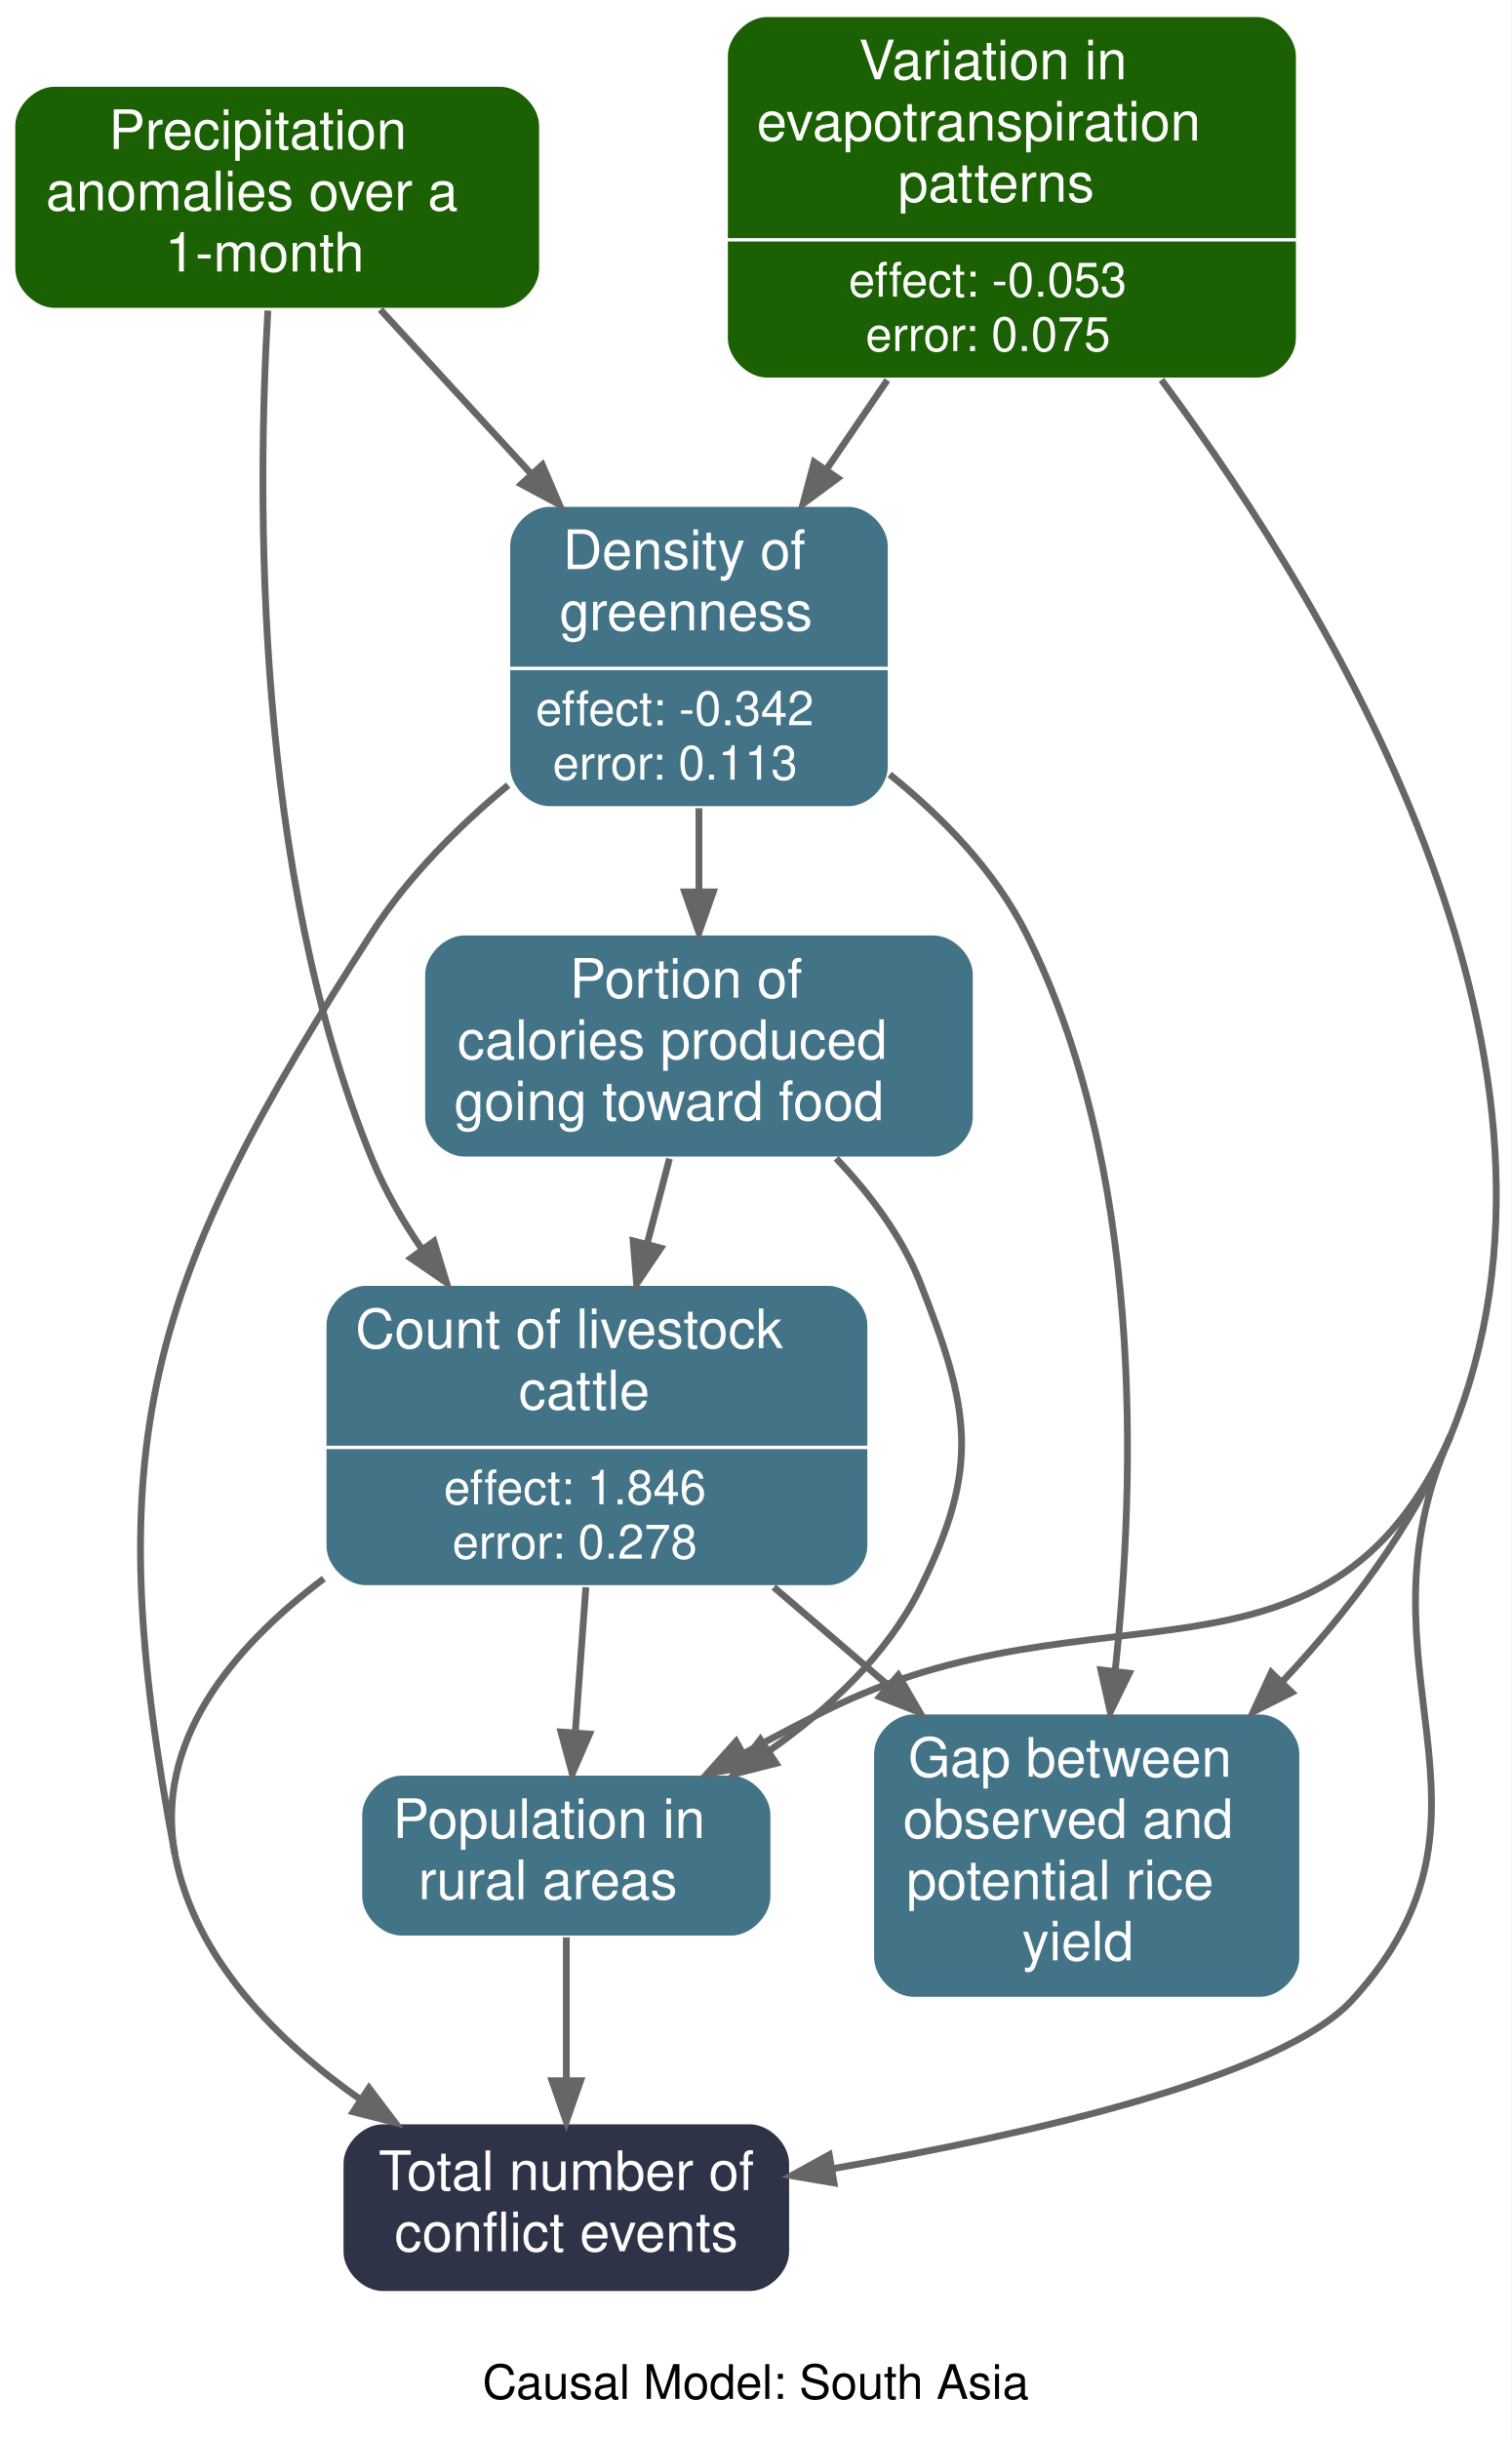
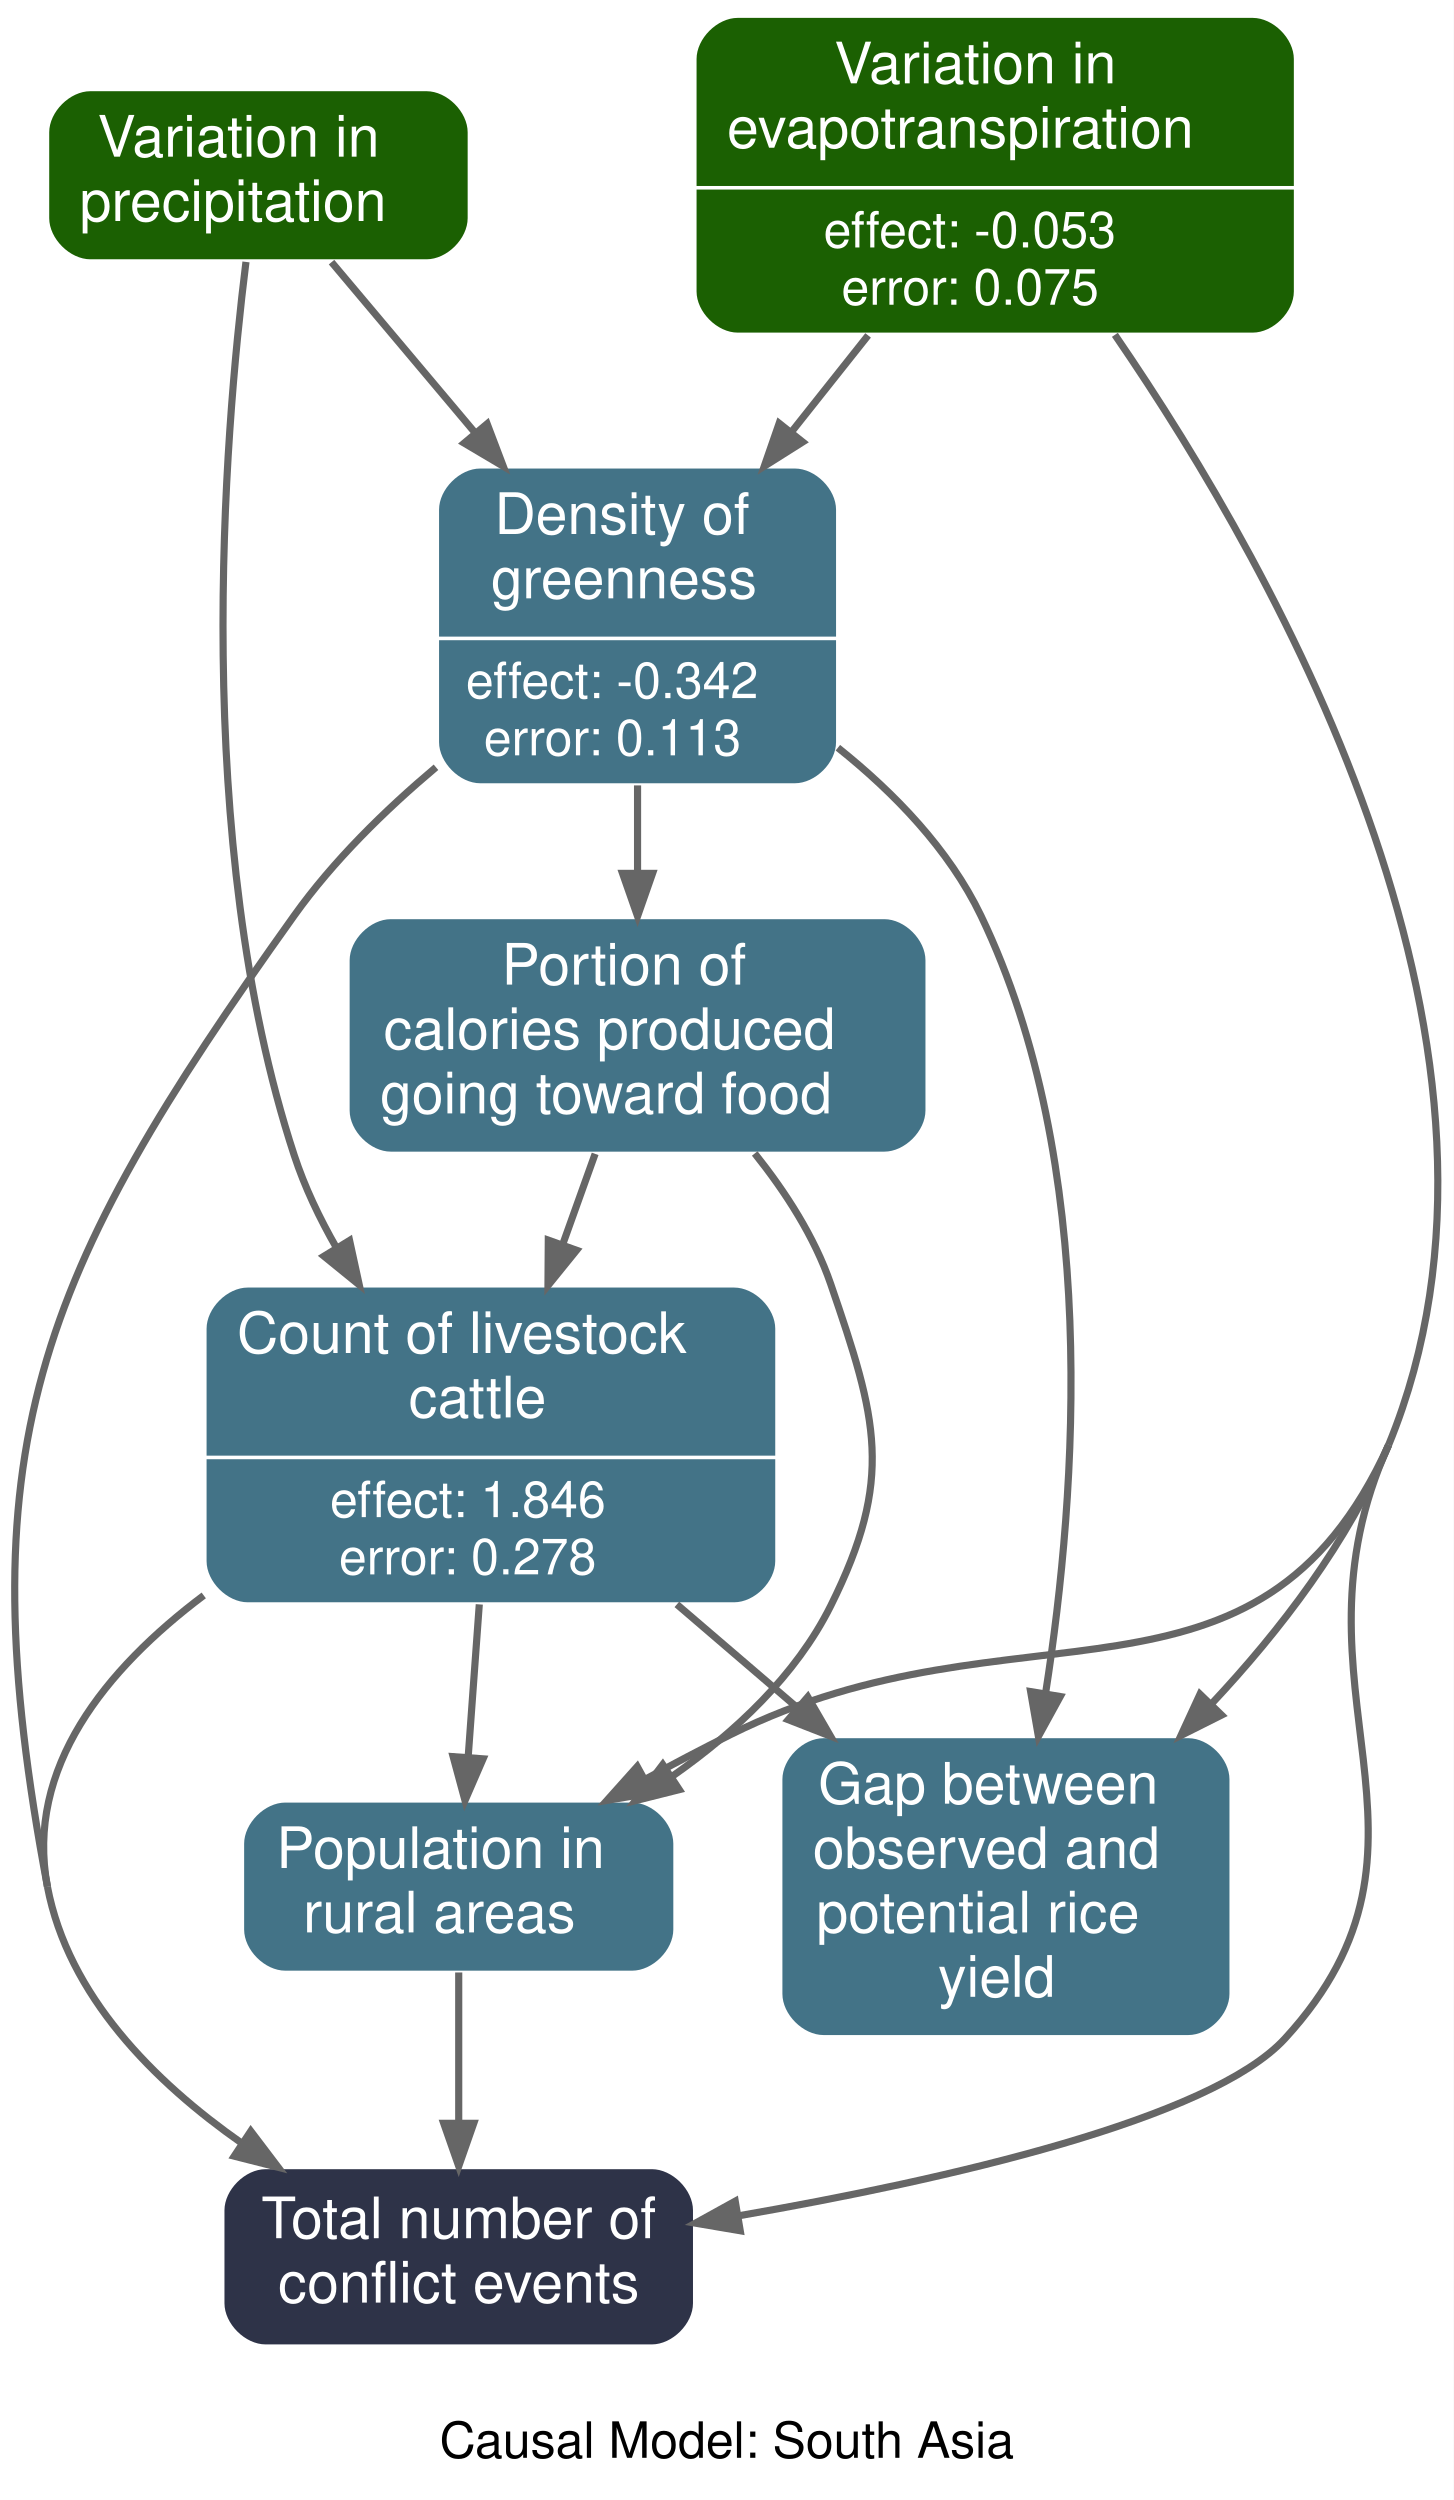
- <svg xmlns="http://www.w3.org/2000/svg" width="" height="" viewBox="0.00 0.00 444.37 717.00" preserveAspectRatio="xMinYMin">
-   <g id="graph0" class="graph" transform="scale(1 1) rotate(0) translate(4 713)">
-     <polygon fill="#ffffff" stroke="transparent" points="-4,4 -4,-713 440.37,-713 440.37,4 -4,4" />
-     <text text-anchor="middle" x="218.185" y="-7.8" font-family="Helvetica, Arial, sans-serif" font-size="14.00" fill="#000000">Causal Model: South Asia</text>
+ <svg xmlns="http://www.w3.org/2000/svg" width="" height="" viewBox="0.00 0.00 406.44 699.00" preserveAspectRatio="xMinYMin">
+   <g id="graph0" class="graph" transform="scale(1 1) rotate(0) translate(4 695)">
+     <polygon fill="#ffffff" stroke="transparent" points="-4,4 -4,-695 402.44,-695 402.44,4 -4,4" />
+     <text text-anchor="middle" x="199.22" y="-7.8" font-family="Helvetica, Arial, sans-serif" font-size="14.00" fill="#000000">Causal Model: South Asia</text>
    <g id="node1" class="node rankA">
-       <path fill="none" stroke="#000000" d="M221.5,-601.5C221.5,-601.5 365.5,-601.5 365.5,-601.5 371.5,-601.5 377.5,-607.5 377.5,-613.5 377.5,-613.5 377.5,-696.5 377.5,-696.5 377.5,-702.5 371.5,-708.5 365.5,-708.5 365.5,-708.5 221.5,-708.5 221.5,-708.5 215.5,-708.5 209.5,-702.5 209.5,-696.5 209.5,-696.5 209.5,-613.5 209.5,-613.5 209.5,-607.5 215.5,-601.5 221.5,-601.5" />
-       <text text-anchor="start" x="248.5" y="-689.7" font-family="Helvetica, Arial, sans-serif" font-size="16.00" fill="#000000">Variation in</text>
-       <text text-anchor="start" x="218.5" y="-671.7" font-family="Helvetica, Arial, sans-serif" font-size="16.00" fill="#000000">evapotranspiration</text>
-       <text text-anchor="start" x="260" y="-653.7" font-family="Helvetica, Arial, sans-serif" font-size="16.00" fill="#000000">patterns</text>
-       <polyline fill="none" stroke="#000000" points="209.5,-642.5 377.5,-642.5 " />
-       <text text-anchor="start" x="245.5" y="-625.8" font-family="Helvetica, Arial, sans-serif" font-size="14.00" fill="#000000">effect: -0.053</text>
-       <text text-anchor="start" x="250.5" y="-609.8" font-family="Helvetica, Arial, sans-serif" font-size="14.00" fill="#000000">error: 0.075</text>
+       <path fill="none" stroke="#000000" d="M202.259,-601.5C202.259,-601.5 346.259,-601.5 346.259,-601.5 352.259,-601.5 358.259,-607.5 358.259,-613.5 358.259,-613.5 358.259,-678.5 358.259,-678.5 358.259,-684.5 352.259,-690.5 346.259,-690.5 346.259,-690.5 202.259,-690.5 202.259,-690.5 196.259,-690.5 190.259,-684.5 190.259,-678.5 190.259,-678.5 190.259,-613.5 190.259,-613.5 190.259,-607.5 196.259,-601.5 202.259,-601.5" />
+       <text text-anchor="start" x="229.259" y="-671.7" font-family="Helvetica, Arial, sans-serif" font-size="16.00" fill="#000000">Variation in</text>
+       <text text-anchor="start" x="199.259" y="-653.7" font-family="Helvetica, Arial, sans-serif" font-size="16.00" fill="#000000">evapotranspiration</text>
+       <polyline fill="none" stroke="#000000" points="190.259,-642.5 358.259,-642.5 " />
+       <text text-anchor="start" x="226.259" y="-625.8" font-family="Helvetica, Arial, sans-serif" font-size="14.00" fill="#000000">effect: -0.053</text>
+       <text text-anchor="start" x="231.259" y="-609.8" font-family="Helvetica, Arial, sans-serif" font-size="14.00" fill="#000000">error: 0.075</text>
    </g>
    <g id="node3" class="node rankB">
-       <path fill="none" stroke="#000000" d="M157.5,-475.5C157.5,-475.5 245.5,-475.5 245.5,-475.5 251.5,-475.5 257.5,-481.5 257.5,-487.5 257.5,-487.5 257.5,-552.5 257.5,-552.5 257.5,-558.5 251.5,-564.5 245.5,-564.5 245.5,-564.5 157.5,-564.5 157.5,-564.5 151.5,-564.5 145.5,-558.5 145.5,-552.5 145.5,-552.5 145.5,-487.5 145.5,-487.5 145.5,-481.5 151.5,-475.5 157.5,-475.5" />
-       <text text-anchor="start" x="161.5" y="-545.7" font-family="Helvetica, Arial, sans-serif" font-size="16.00" fill="#000000">Density of</text>
-       <text text-anchor="start" x="160.5" y="-527.7" font-family="Helvetica, Arial, sans-serif" font-size="16.00" fill="#000000">greenness</text>
-       <polyline fill="none" stroke="#000000" points="145.5,-516.5 257.5,-516.5 " />
-       <text text-anchor="start" x="153.5" y="-499.8" font-family="Helvetica, Arial, sans-serif" font-size="14.00" fill="#000000">effect: -0.342</text>
-       <text text-anchor="start" x="158.5" y="-483.8" font-family="Helvetica, Arial, sans-serif" font-size="14.00" fill="#000000">error: 0.113</text>
+       <path fill="none" stroke="#000000" d="M130.259,-475.5C130.259,-475.5 218.259,-475.5 218.259,-475.5 224.259,-475.5 230.259,-481.5 230.259,-487.5 230.259,-487.5 230.259,-552.5 230.259,-552.5 230.259,-558.5 224.259,-564.5 218.259,-564.5 218.259,-564.5 130.259,-564.5 130.259,-564.5 124.259,-564.5 118.259,-558.5 118.259,-552.5 118.259,-552.5 118.259,-487.5 118.259,-487.5 118.259,-481.5 124.259,-475.5 130.259,-475.5" />
+       <text text-anchor="start" x="134.259" y="-545.7" font-family="Helvetica, Arial, sans-serif" font-size="16.00" fill="#000000">Density of</text>
+       <text text-anchor="start" x="133.259" y="-527.7" font-family="Helvetica, Arial, sans-serif" font-size="16.00" fill="#000000">greenness</text>
+       <polyline fill="none" stroke="#000000" points="118.259,-516.5 230.259,-516.5 " />
+       <text text-anchor="start" x="126.259" y="-499.8" font-family="Helvetica, Arial, sans-serif" font-size="14.00" fill="#000000">effect: -0.342</text>
+       <text text-anchor="start" x="131.259" y="-483.8" font-family="Helvetica, Arial, sans-serif" font-size="14.00" fill="#000000">error: 0.113</text>
    </g>
    <g id="edge1" class="edge">
-       <path fill="none" stroke="#666666" stroke-width="2" d="M256.875,-601.256C250.968,-592.589 244.846,-583.606 238.921,-574.912" />
-       <polygon fill="#666666" stroke="#666666" stroke-width="2" points="242.309,-572.425 232.081,-564.874 235.368,-577.155 242.309,-572.425" />
+       <path fill="none" stroke="#666666" stroke-width="2" d="M238.721,-601.222C231.795,-592.495 224.464,-583.258 217.325,-574.263" />
+       <polygon fill="#666666" stroke="#666666" stroke-width="2" points="220.432,-571.422 209.682,-564.634 213.852,-576.644 220.432,-571.422" />
    </g>
    <g id="node6" class="node rankB">
-       <path fill="none" stroke="#000000" d="M264.5,-125.5C264.5,-125.5 366.5,-125.5 366.5,-125.5 372.5,-125.5 378.5,-131.5 378.5,-137.5 378.5,-137.5 378.5,-197.5 378.5,-197.5 378.5,-203.5 372.5,-209.5 366.5,-209.5 366.5,-209.5 264.5,-209.5 264.5,-209.5 258.5,-209.5 252.5,-203.5 252.5,-197.5 252.5,-197.5 252.5,-137.5 252.5,-137.5 252.5,-131.5 258.5,-125.5 264.5,-125.5" />
-       <text text-anchor="start" x="263" y="-190.7" font-family="Helvetica, Arial, sans-serif" font-size="16.00" fill="#000000">Gap between</text>
-       <text text-anchor="start" x="261.5" y="-172.7" font-family="Helvetica, Arial, sans-serif" font-size="16.00" fill="#000000">observed and</text>
-       <text text-anchor="start" x="262.5" y="-154.7" font-family="Helvetica, Arial, sans-serif" font-size="16.00" fill="#000000">potential rice</text>
-       <text text-anchor="start" x="296.5" y="-136.7" font-family="Helvetica, Arial, sans-serif" font-size="16.00" fill="#000000">yield</text>
+       <path fill="none" stroke="#000000" d="M226.259,-125.5C226.259,-125.5 328.259,-125.5 328.259,-125.5 334.259,-125.5 340.259,-131.5 340.259,-137.5 340.259,-137.5 340.259,-197.5 340.259,-197.5 340.259,-203.5 334.259,-209.5 328.259,-209.5 328.259,-209.5 226.259,-209.5 226.259,-209.5 220.259,-209.5 214.259,-203.5 214.259,-197.5 214.259,-197.5 214.259,-137.5 214.259,-137.5 214.259,-131.5 220.259,-125.5 226.259,-125.5" />
+       <text text-anchor="start" x="224.759" y="-190.7" font-family="Helvetica, Arial, sans-serif" font-size="16.00" fill="#000000">Gap between</text>
+       <text text-anchor="start" x="223.259" y="-172.7" font-family="Helvetica, Arial, sans-serif" font-size="16.00" fill="#000000">observed and</text>
+       <text text-anchor="start" x="224.259" y="-154.7" font-family="Helvetica, Arial, sans-serif" font-size="16.00" fill="#000000">potential rice</text>
+       <text text-anchor="start" x="258.259" y="-136.7" font-family="Helvetica, Arial, sans-serif" font-size="16.00" fill="#000000">yield</text>
    </g>
    <g id="edge2" class="edge">
-       <path fill="none" stroke="#666666" stroke-width="2" d="M422.5,-291C411.452,-264.147 392.134,-239.025 372.925,-218.542" />
-       <polygon fill="#666666" stroke="#666666" stroke-width="2" points="375.794,-215.467 364.431,-209.763 369.757,-221.308 375.794,-215.467" />
+       <path fill="none" stroke="#666666" stroke-width="2" d="M384.259,-291C373.211,-264.147 353.893,-239.025 334.684,-218.542" />
+       <polygon fill="#666666" stroke="#666666" stroke-width="2" points="337.553,-215.467 326.19,-209.763 331.515,-221.308 337.553,-215.467" />
    </g>
    <g id="node7" class="node rankB">
-       <path fill="none" stroke="#000000" d="M114,-143.5C114,-143.5 211,-143.5 211,-143.5 217,-143.5 223,-149.5 223,-155.5 223,-155.5 223,-179.5 223,-179.5 223,-185.5 217,-191.5 211,-191.5 211,-191.5 114,-191.5 114,-191.5 108,-191.5 102,-185.5 102,-179.5 102,-179.5 102,-155.5 102,-155.5 102,-149.5 108,-143.5 114,-143.5" />
-       <text text-anchor="start" x="111.5" y="-172.7" font-family="Helvetica, Arial, sans-serif" font-size="16.00" fill="#000000">Population in</text>
-       <text text-anchor="start" x="119" y="-154.7" font-family="Helvetica, Arial, sans-serif" font-size="16.00" fill="#000000">rural areas</text>
+       <path fill="none" stroke="#000000" d="M75.759,-143.5C75.759,-143.5 172.759,-143.5 172.759,-143.5 178.759,-143.5 184.759,-149.5 184.759,-155.5 184.759,-155.5 184.759,-179.5 184.759,-179.5 184.759,-185.5 178.759,-191.5 172.759,-191.5 172.759,-191.5 75.759,-191.5 75.759,-191.5 69.759,-191.5 63.759,-185.5 63.759,-179.5 63.759,-179.5 63.759,-155.5 63.759,-155.5 63.759,-149.5 69.759,-143.5 75.759,-143.5" />
+       <text text-anchor="start" x="73.259" y="-172.7" font-family="Helvetica, Arial, sans-serif" font-size="16.00" fill="#000000">Population in</text>
+       <text text-anchor="start" x="80.759" y="-154.7" font-family="Helvetica, Arial, sans-serif" font-size="16.00" fill="#000000">rural areas</text>
    </g>
    <g id="edge3" class="edge">
-       <path fill="none" stroke="#666666" stroke-width="2" d="M337.479,-601.325C390.469,-529.761 467.143,-399.505 422.5,-291" />
-       <path fill="none" stroke="#666666" stroke-width="2" d="M422.5,-291C385.996,-209.446 318.472,-249.85 238.5,-210 230.686,-206.106 222.53,-201.807 214.584,-197.482" />
-       <polygon fill="#666666" stroke="#666666" stroke-width="2" points="216.466,-193.724 203.93,-191.606 212.409,-201.079 216.466,-193.724" />
+       <path fill="none" stroke="#666666" stroke-width="2" d="M307.719,-601.383C354.493,-533.212 428.94,-399.599 384.259,-291" />
+       <path fill="none" stroke="#666666" stroke-width="2" d="M384.259,-291C347.401,-209.605 280.231,-249.85 200.259,-210 192.445,-206.106 184.289,-201.807 176.343,-197.482" />
+       <polygon fill="#666666" stroke="#666666" stroke-width="2" points="178.225,-193.724 165.689,-191.606 174.168,-201.079 178.225,-193.724" />
    </g>
    <g id="node8" class="node rankC">
-       <path fill="none" stroke="#000000" d="M216.5,-89C216.5,-89 108.5,-89 108.5,-89 102.5,-89 96.5,-83 96.5,-77 96.5,-77 96.5,-51 96.5,-51 96.5,-45 102.5,-39 108.5,-39 108.5,-39 216.5,-39 216.5,-39 222.5,-39 228.5,-45 228.5,-51 228.5,-51 228.5,-77 228.5,-77 228.5,-83 222.5,-89 216.5,-89" />
-       <text text-anchor="middle" x="162.5" y="-69.2" font-family="Helvetica, Arial, sans-serif" font-size="16.00" fill="#000000">Total number of</text>
-       <text text-anchor="middle" x="162.5" y="-51.2" font-family="Helvetica, Arial, sans-serif" font-size="16.00" fill="#000000">conflict events</text>
+       <path fill="none" stroke="#000000" d="M178.259,-89C178.259,-89 70.259,-89 70.259,-89 64.259,-89 58.259,-83 58.259,-77 58.259,-77 58.259,-51 58.259,-51 58.259,-45 64.259,-39 70.259,-39 70.259,-39 178.259,-39 178.259,-39 184.259,-39 190.259,-45 190.259,-51 190.259,-51 190.259,-77 190.259,-77 190.259,-83 184.259,-89 178.259,-89" />
+       <text text-anchor="middle" x="124.259" y="-69.2" font-family="Helvetica, Arial, sans-serif" font-size="16.00" fill="#000000">Total number of</text>
+       <text text-anchor="middle" x="124.259" y="-51.2" font-family="Helvetica, Arial, sans-serif" font-size="16.00" fill="#000000">conflict events</text>
    </g>
    <g id="edge4" class="edge">
-       <path fill="none" stroke="#666666" stroke-width="2" d="M422.5,-291C391.902,-222.64 444.155,-180.167 393.5,-125 372.799,-102.455 299.194,-85.631 240.563,-75.424" />
-       <polygon fill="#666666" stroke="#666666" stroke-width="2" points="241.214,-71.275 228.68,-73.409 239.809,-79.557 241.214,-71.275" />
+       <path fill="none" stroke="#666666" stroke-width="2" d="M384.259,-291C353.364,-222.774 405.914,-180.167 355.259,-125 334.557,-102.455 260.953,-85.631 202.321,-75.424" />
+       <polygon fill="#666666" stroke="#666666" stroke-width="2" points="202.972,-71.275 190.439,-73.409 201.568,-79.557 202.972,-71.275" />
    </g>
    <g id="node2" class="node rankB">
-       <path fill="none" stroke="#000000" d="M132.5,-372.5C132.5,-372.5 270.5,-372.5 270.5,-372.5 276.5,-372.5 282.5,-378.5 282.5,-384.5 282.5,-384.5 282.5,-426.5 282.5,-426.5 282.5,-432.5 276.5,-438.5 270.5,-438.5 270.5,-438.5 132.5,-438.5 132.5,-438.5 126.5,-438.5 120.5,-432.5 120.5,-426.5 120.5,-426.5 120.5,-384.5 120.5,-384.5 120.5,-378.5 126.5,-372.5 132.5,-372.5" />
-       <text text-anchor="start" x="163.5" y="-419.7" font-family="Helvetica, Arial, sans-serif" font-size="16.00" fill="#000000">Portion of</text>
-       <text text-anchor="start" x="130.5" y="-401.7" font-family="Helvetica, Arial, sans-serif" font-size="16.00" fill="#000000">calories produced</text>
-       <text text-anchor="start" x="129.5" y="-383.7" font-family="Helvetica, Arial, sans-serif" font-size="16.00" fill="#000000">going toward food</text>
+       <path fill="none" stroke="#000000" d="M105.259,-372.5C105.259,-372.5 243.259,-372.5 243.259,-372.5 249.259,-372.5 255.259,-378.5 255.259,-384.5 255.259,-384.5 255.259,-426.5 255.259,-426.5 255.259,-432.5 249.259,-438.5 243.259,-438.5 243.259,-438.5 105.259,-438.5 105.259,-438.5 99.259,-438.5 93.259,-432.5 93.259,-426.5 93.259,-426.5 93.259,-384.5 93.259,-384.5 93.259,-378.5 99.259,-372.5 105.259,-372.5" />
+       <text text-anchor="start" x="136.259" y="-419.7" font-family="Helvetica, Arial, sans-serif" font-size="16.00" fill="#000000">Portion of</text>
+       <text text-anchor="start" x="103.259" y="-401.7" font-family="Helvetica, Arial, sans-serif" font-size="16.00" fill="#000000">calories produced</text>
+       <text text-anchor="start" x="102.259" y="-383.7" font-family="Helvetica, Arial, sans-serif" font-size="16.00" fill="#000000">going toward food</text>
    </g>
    <g id="node4" class="node rankB">
-       <path fill="none" stroke="#000000" d="M103.5,-246.5C103.5,-246.5 239.5,-246.5 239.5,-246.5 245.5,-246.5 251.5,-252.5 251.5,-258.5 251.5,-258.5 251.5,-323.5 251.5,-323.5 251.5,-329.5 245.5,-335.5 239.5,-335.5 239.5,-335.5 103.5,-335.5 103.5,-335.5 97.5,-335.5 91.5,-329.5 91.5,-323.5 91.5,-323.5 91.5,-258.5 91.5,-258.5 91.5,-252.5 97.5,-246.5 103.5,-246.5" />
-       <text text-anchor="start" x="100.5" y="-316.7" font-family="Helvetica, Arial, sans-serif" font-size="16.00" fill="#000000">Count of livestock</text>
-       <text text-anchor="start" x="148.5" y="-298.7" font-family="Helvetica, Arial, sans-serif" font-size="16.00" fill="#000000">cattle</text>
-       <polyline fill="none" stroke="#000000" points="91.5,-287.5 251.5,-287.5 " />
-       <text text-anchor="start" x="126.5" y="-270.8" font-family="Helvetica, Arial, sans-serif" font-size="14.00" fill="#000000">effect: 1.846</text>
-       <text text-anchor="start" x="129" y="-254.8" font-family="Helvetica, Arial, sans-serif" font-size="14.00" fill="#000000">error: 0.278</text>
+       <path fill="none" stroke="#000000" d="M65.259,-246.5C65.259,-246.5 201.259,-246.5 201.259,-246.5 207.259,-246.5 213.259,-252.5 213.259,-258.5 213.259,-258.5 213.259,-323.5 213.259,-323.5 213.259,-329.5 207.259,-335.5 201.259,-335.5 201.259,-335.5 65.259,-335.5 65.259,-335.5 59.259,-335.5 53.259,-329.5 53.259,-323.5 53.259,-323.5 53.259,-258.5 53.259,-258.5 53.259,-252.5 59.259,-246.5 65.259,-246.5" />
+       <text text-anchor="start" x="62.259" y="-316.7" font-family="Helvetica, Arial, sans-serif" font-size="16.00" fill="#000000">Count of livestock</text>
+       <text text-anchor="start" x="110.259" y="-298.7" font-family="Helvetica, Arial, sans-serif" font-size="16.00" fill="#000000">cattle</text>
+       <polyline fill="none" stroke="#000000" points="53.259,-287.5 213.259,-287.5 " />
+       <text text-anchor="start" x="88.259" y="-270.8" font-family="Helvetica, Arial, sans-serif" font-size="14.00" fill="#000000">effect: 1.846</text>
+       <text text-anchor="start" x="90.759" y="-254.8" font-family="Helvetica, Arial, sans-serif" font-size="14.00" fill="#000000">error: 0.278</text>
    </g>
    <g id="edge5" class="edge">
-       <path fill="none" stroke="#666666" stroke-width="2" d="M192.823,-372.382C190.753,-364.481 188.486,-355.829 186.227,-347.209" />
-       <polygon fill="#666666" stroke="#666666" stroke-width="2" points="190.276,-346.091 183.172,-335.548 182.151,-348.221 190.276,-346.091" />
+       <path fill="none" stroke="#666666" stroke-width="2" d="M162.4,-372.382C159.539,-364.391 156.402,-355.633 153.281,-346.916" />
+       <polygon fill="#666666" stroke="#666666" stroke-width="2" points="157.21,-345.43 149.21,-335.548 149.302,-348.261 157.21,-345.43" />
    </g>
    <g id="edge6" class="edge">
-       <path fill="none" stroke="#666666" stroke-width="2" d="M241.842,-372.462C251.813,-361.961 261.162,-349.523 266.5,-336 281.187,-298.794 284.334,-281.805 266.5,-246 256.804,-226.534 239.725,-210.618 222.175,-198.331" />
-       <polygon fill="#666666" stroke="#666666" stroke-width="2" points="224.169,-194.616 211.839,-191.517 219.546,-201.629 224.169,-194.616" />
+       <path fill="none" stroke="#666666" stroke-width="2" d="M207.02,-372.495C215.623,-361.737 223.75,-349.153 228.259,-336 241.231,-298.162 246.092,-281.805 228.259,-246 218.563,-226.534 201.484,-210.618 183.934,-198.331" />
+       <polygon fill="#666666" stroke="#666666" stroke-width="2" points="185.928,-194.616 173.598,-191.517 181.304,-201.629 185.928,-194.616" />
    </g>
    <g id="edge7" class="edge">
-       <path fill="none" stroke="#666666" stroke-width="2" d="M201.5,-475.403C201.5,-467.409 201.5,-459.068 201.5,-451.048" />
-       <polygon fill="#666666" stroke="#666666" stroke-width="2" points="205.7,-450.803 201.5,-438.803 197.3,-450.803 205.7,-450.803" />
+       <path fill="none" stroke="#666666" stroke-width="2" d="M174.259,-475.403C174.259,-467.409 174.259,-459.068 174.259,-451.048" />
+       <polygon fill="#666666" stroke="#666666" stroke-width="2" points="178.459,-450.803 174.259,-438.803 170.059,-450.803 178.459,-450.803" />
    </g>
    <g id="edge8" class="edge">
-       <path fill="none" stroke="#666666" stroke-width="2" d="M257.569,-485.315C273.179,-472.738 288.35,-457.099 297.5,-439 332.247,-370.267 330.037,-278.962 323.849,-221.713" />
-       <polygon fill="#666666" stroke="#666666" stroke-width="2" points="328.008,-221.112 322.436,-209.684 319.665,-222.092 328.008,-221.112" />
+       <path fill="none" stroke="#666666" stroke-width="2" d="M230.27,-485.94C246.081,-473.305 261.382,-457.477 270.259,-439 303.548,-369.708 297.275,-278.556 288.329,-221.492" />
+       <polygon fill="#666666" stroke="#666666" stroke-width="2" points="292.447,-220.65 286.332,-209.504 284.161,-222.031 292.447,-220.65" />
    </g>
    <g id="edge9" class="edge">
-       <path fill="none" stroke="#666666" stroke-width="2" d="M145.408,-482.186C130.648,-469.912 115.95,-455.225 105.5,-439 38.687,-335.265 24.638,-288.753 47.5,-167.5" />
-       <path fill="none" stroke="#666666" stroke-width="2" d="M47.5,-167.5C53.45,-137.031 77.468,-112.978 102.026,-95.758" />
-       <polygon fill="#666666" stroke="#666666" stroke-width="2" points="104.486,-99.166 112.162,-89.03 99.841,-92.167 104.486,-99.166" />
+       <path fill="none" stroke="#666666" stroke-width="2" d="M117.901,-480.471C103.569,-468.41 89.158,-454.261 78.259,-439 5.9,-337.683 -13.809,-289.847 9.259,-167.5" />
+       <path fill="none" stroke="#666666" stroke-width="2" d="M9.259,-167.5C15.06,-137.002 39.063,-112.947 63.65,-95.732" />
+       <polygon fill="#666666" stroke="#666666" stroke-width="2" points="66.116,-99.136 73.8,-89.007 61.477,-92.134 66.116,-99.136" />
    </g>
    <g id="edge10" class="edge">
-       <path fill="none" stroke="#666666" stroke-width="2" d="M223.487,-246.414C234.439,-237.022 246.061,-227.054 257.226,-217.478" />
-       <polygon fill="#666666" stroke="#666666" stroke-width="2" points="260.097,-220.549 266.472,-209.548 254.629,-214.173 260.097,-220.549" />
+       <path fill="none" stroke="#666666" stroke-width="2" d="M185.246,-246.414C196.197,-237.022 207.82,-227.054 218.984,-217.478" />
+       <polygon fill="#666666" stroke="#666666" stroke-width="2" points="221.856,-220.549 228.231,-209.548 216.387,-214.173 221.856,-220.549" />
    </g>
    <g id="edge11" class="edge">
-       <path fill="none" stroke="#666666" stroke-width="2" d="M168.251,-246.414C167.228,-232.381 166.112,-217.065 165.137,-203.691" />
-       <polygon fill="#666666" stroke="#666666" stroke-width="2" points="169.315,-203.232 164.254,-191.569 160.937,-203.842 169.315,-203.232" />
+       <path fill="none" stroke="#666666" stroke-width="2" d="M130.01,-246.414C128.987,-232.381 127.871,-217.065 126.896,-203.691" />
+       <polygon fill="#666666" stroke="#666666" stroke-width="2" points="131.074,-203.232 126.013,-191.569 122.696,-203.842 131.074,-203.232" />
    </g>
    <g id="edge12" class="edge">
-       <path fill="none" stroke="#666666" stroke-width="2" d="M91.207,-248.918C63.734,-228.262 41.251,-200.642 47.5,-167.5" />
+       <path fill="none" stroke="#666666" stroke-width="2" d="M52.966,-248.918C25.493,-228.262 3.01,-200.642 9.259,-167.5" />
    </g>
    <g id="node5" class="node rankA">
-       <path fill="none" stroke="#000000" d="M12,-622C12,-622 143,-622 143,-622 149,-622 155,-628 155,-634 155,-634 155,-676 155,-676 155,-682 149,-688 143,-688 143,-688 12,-688 12,-688 6,-688 0,-682 0,-676 0,-676 0,-634 0,-634 0,-628 6,-622 12,-622" />
-       <text text-anchor="start" x="28" y="-669.2" font-family="Helvetica, Arial, sans-serif" font-size="16.00" fill="#000000">Precipitation</text>
-       <text text-anchor="start" x="9.5" y="-651.2" font-family="Helvetica, Arial, sans-serif" font-size="16.00" fill="#000000">anomalies over a</text>
-       <text text-anchor="start" x="44.5" y="-633.2" font-family="Helvetica, Arial, sans-serif" font-size="16.00" fill="#000000">1-month</text>
+       <path fill="none" stroke="#000000" d="M21.259,-622C21.259,-622 115.259,-622 115.259,-622 121.259,-622 127.259,-628 127.259,-634 127.259,-634 127.259,-658 127.259,-658 127.259,-664 121.259,-670 115.259,-670 115.259,-670 21.259,-670 21.259,-670 15.259,-670 9.259,-664 9.259,-658 9.259,-658 9.259,-634 9.259,-634 9.259,-628 15.259,-622 21.259,-622" />
+       <text text-anchor="start" x="23.259" y="-651.2" font-family="Helvetica, Arial, sans-serif" font-size="16.00" fill="#000000">Variation in</text>
+       <text text-anchor="start" x="18.259" y="-633.2" font-family="Helvetica, Arial, sans-serif" font-size="16.00" fill="#000000">precipitation</text>
    </g>
    <g id="edge13" class="edge">
-       <path fill="none" stroke="#666666" stroke-width="2" d="M107.834,-621.975C121.204,-607.42 137.259,-589.94 152.27,-573.597" />
-       <polygon fill="#666666" stroke="#666666" stroke-width="2" points="155.454,-576.34 160.478,-564.661 149.267,-570.657 155.454,-576.34" />
+       <path fill="none" stroke="#666666" stroke-width="2" d="M88.697,-621.706C100.062,-608.196 114.69,-590.808 128.625,-574.244" />
+       <polygon fill="#666666" stroke="#666666" stroke-width="2" points="132.208,-576.509 136.719,-564.622 125.78,-571.101 132.208,-576.509" />
    </g>
    <g id="edge14" class="edge">
-       <path fill="none" stroke="#666666" stroke-width="2" d="M74.756,-621.697C71.566,-567.225 70.582,-456.667 105.5,-372 109.237,-362.939 114.336,-354.095 120.057,-345.779" />
-       <polygon fill="#666666" stroke="#666666" stroke-width="2" points="123.579,-348.079 127.293,-335.92 116.807,-343.109 123.579,-348.079" />
+       <path fill="none" stroke="#666666" stroke-width="2" d="M64.771,-621.768C58.689,-573.018 49.369,-460.212 78.259,-372 81.16,-363.141 85.343,-354.36 90.124,-346.03" />
+       <polygon fill="#666666" stroke="#666666" stroke-width="2" points="93.739,-348.17 96.45,-335.749 86.585,-343.768 93.739,-348.17" />
    </g>
    <g id="edge15" class="edge">
-       <path fill="none" stroke="#666666" stroke-width="2" d="M162.5,-143.495C162.5,-131.059 162.5,-115.588 162.5,-101.608" />
-       <polygon fill="#666666" stroke="#666666" stroke-width="2" points="166.7,-101.319 162.5,-89.319 158.3,-101.319 166.7,-101.319" />
+       <path fill="none" stroke="#666666" stroke-width="2" d="M124.259,-143.495C124.259,-131.059 124.259,-115.588 124.259,-101.608" />
+       <polygon fill="#666666" stroke="#666666" stroke-width="2" points="128.459,-101.319 124.259,-89.319 120.059,-101.319 128.459,-101.319" />
    </g>
  </g>
  <style>.node path {
  stroke: #fff;
}
.node text {
  fill: #fff;
}
.node polyline {
  stroke: #fff;
}
.rankA path {
  fill: #1b6002;
}
.rankB path {
  fill: #437387;
}
.rankC path {
  fill: #2e3348;
}
</style>
</svg>
